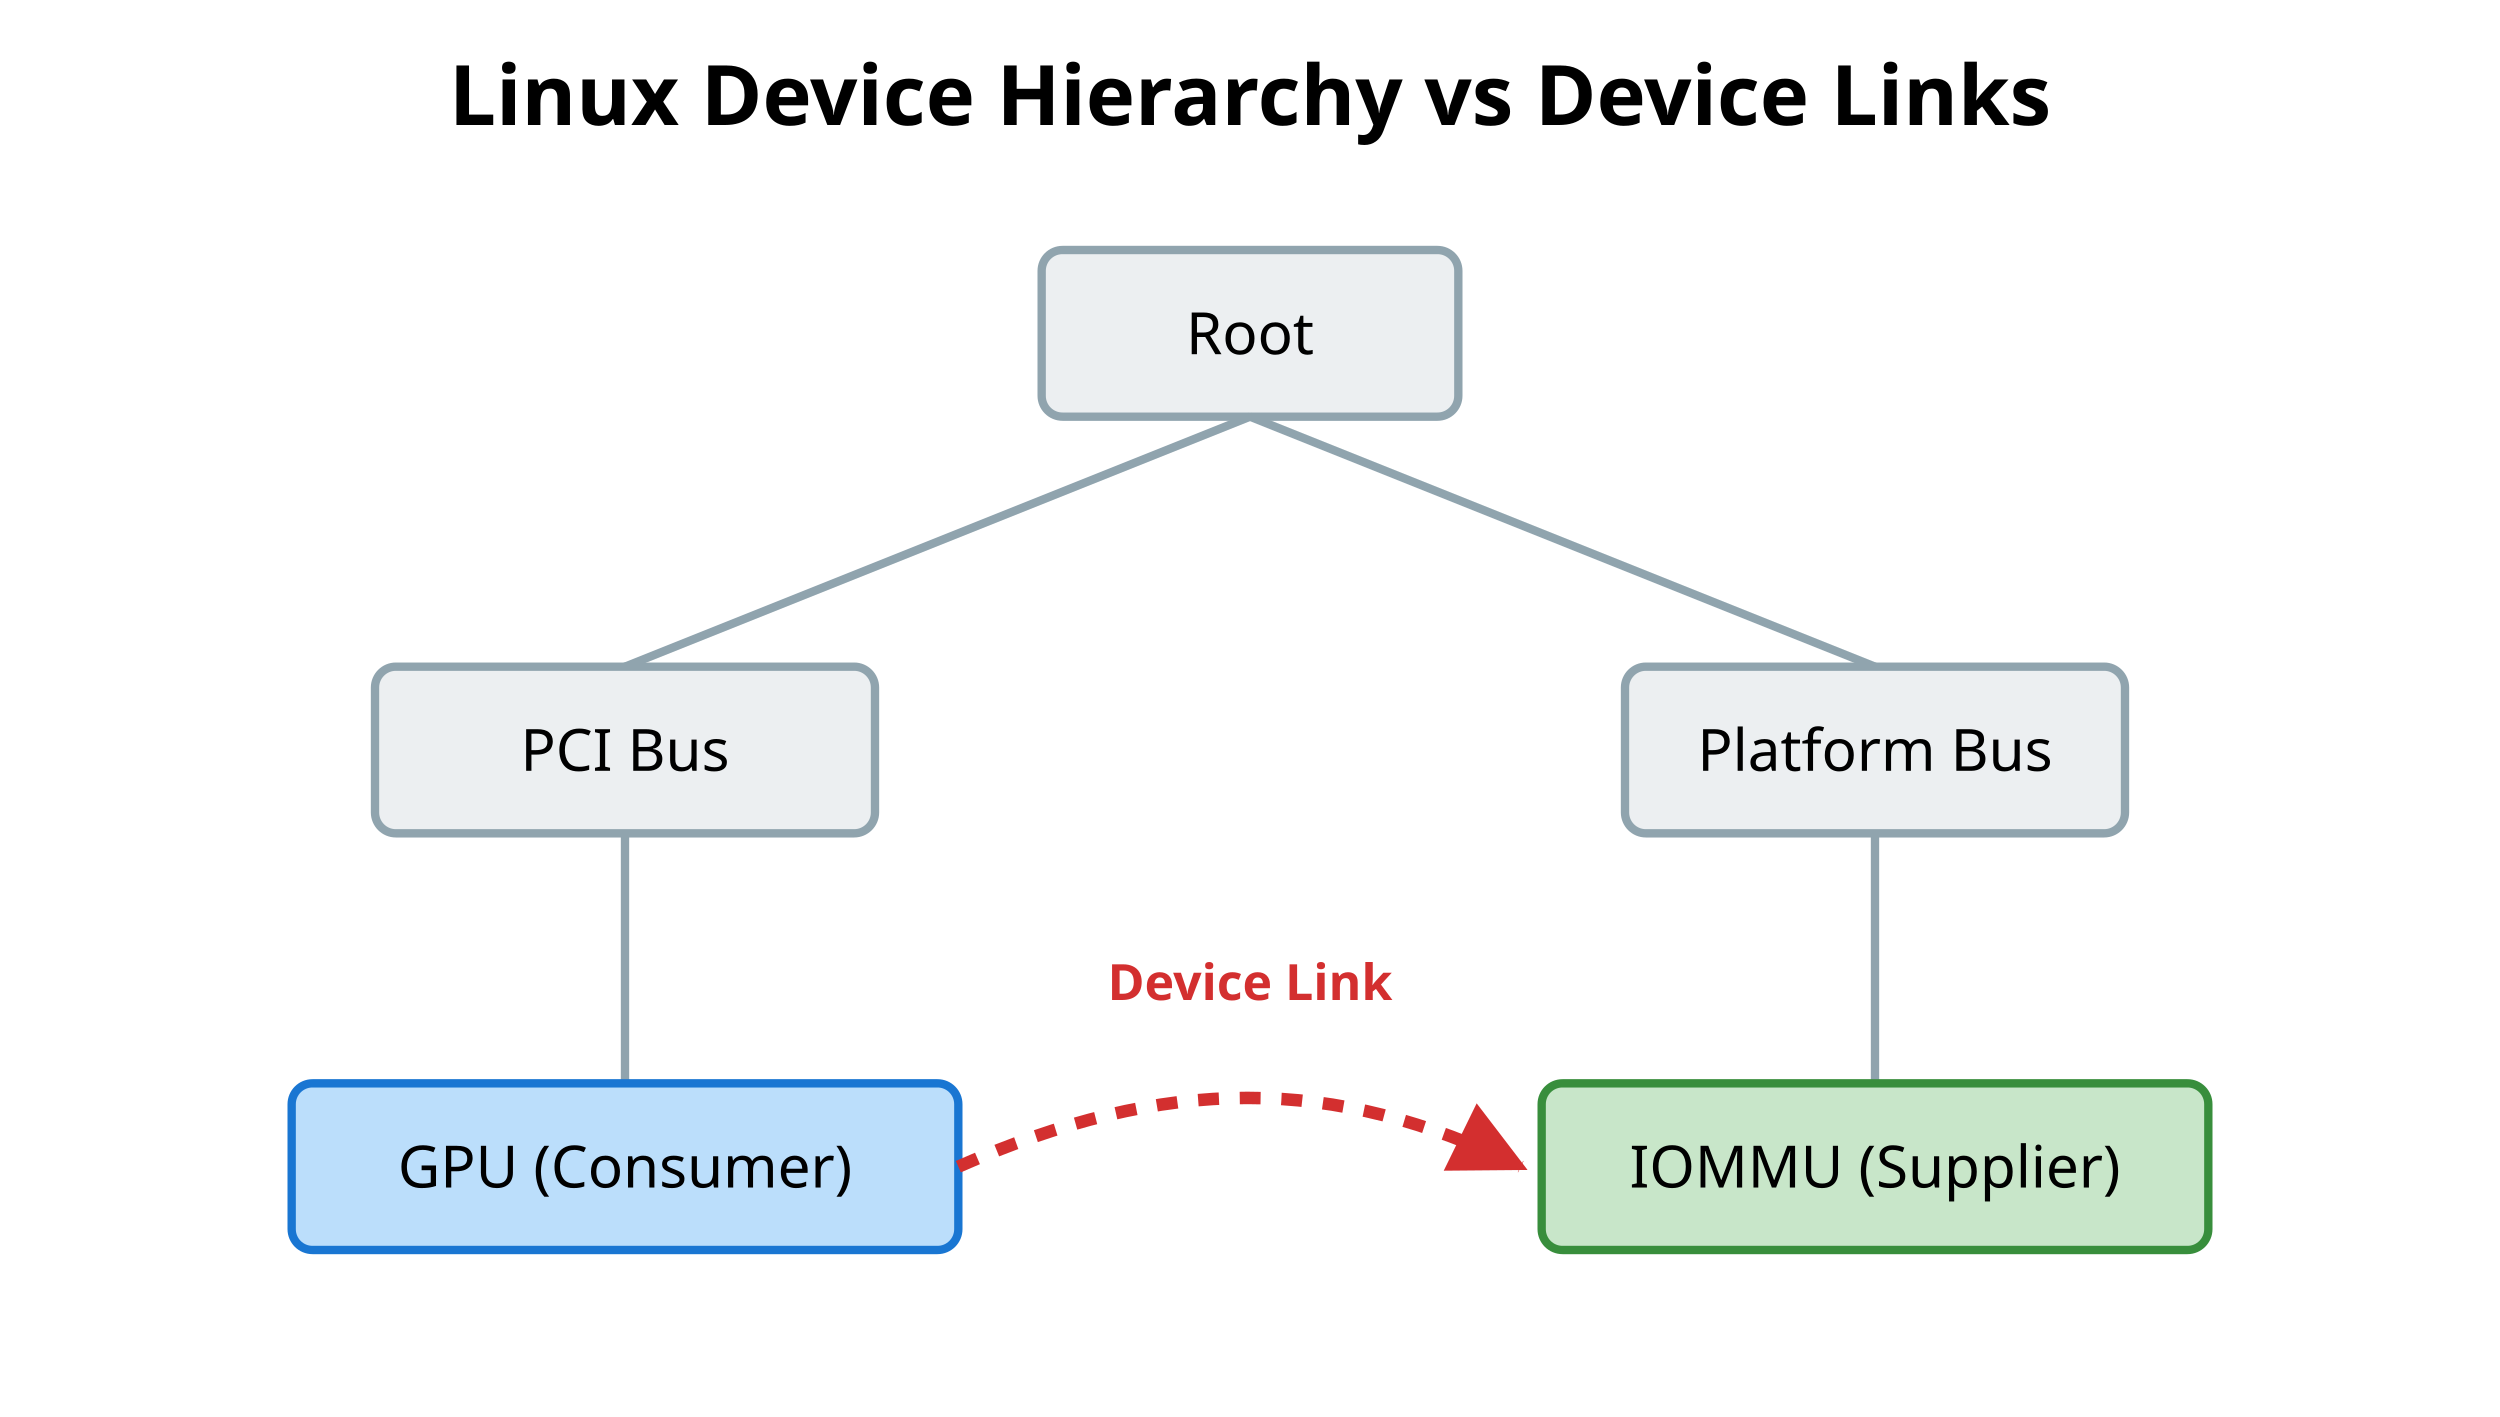
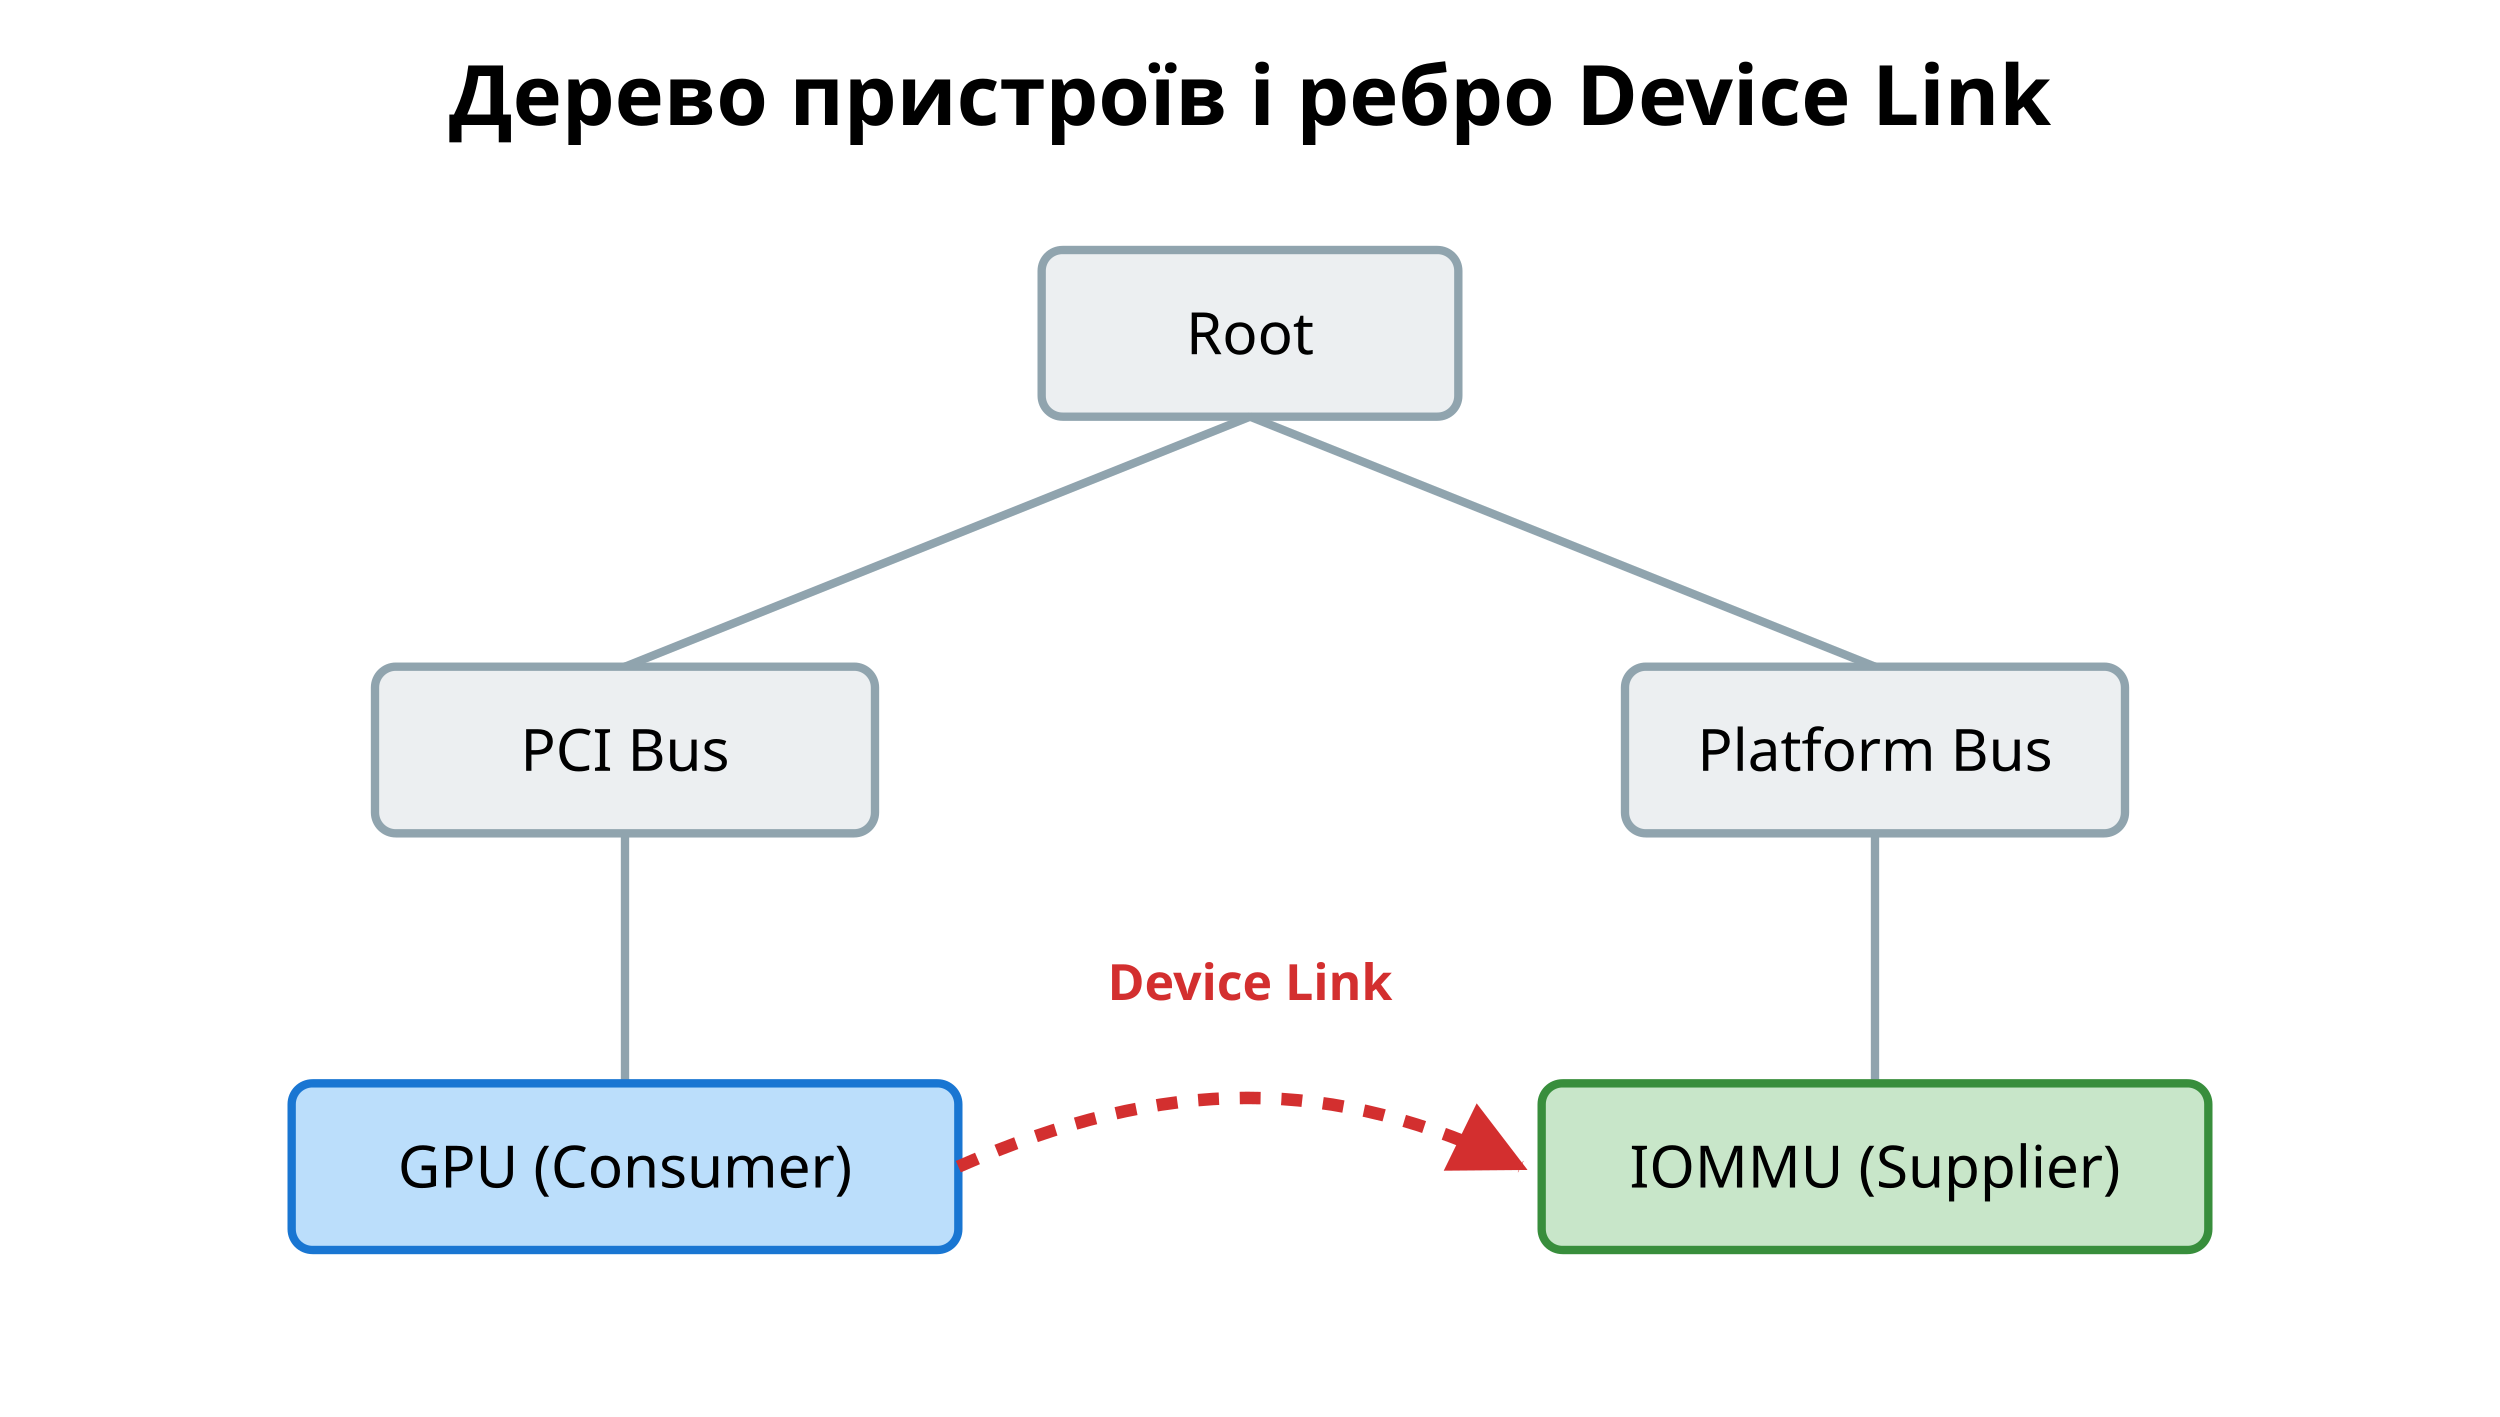
<svg xmlns="http://www.w3.org/2000/svg" width="600" height="340" viewBox="0 0 600 340">
  <defs>
    <marker id="arrow" viewBox="0 0 10 10" refX="9" refY="5" markerWidth="6" markerHeight="6" orient="auto">
      <path d="M 0 0 L 10 5 L 0 10 z" fill="#d32f2f" />
    </marker>
  </defs>
-   <text x="300" y="30" font-family="sans-serif" font-size="20" font-weight="bold" text-anchor="middle">Linux Device Hierarchy vs Device Links</text>
+   <text x="300" y="30" font-family="sans-serif" font-size="20" font-weight="bold" text-anchor="middle">Дерево пристроїв і ребро Device Link</text>
  <rect x="250" y="60" width="100" height="40" rx="5" fill="#eceff1" stroke="#90a4ae" stroke-width="2" />
  <text x="300" y="85" font-family="sans-serif" font-size="14" text-anchor="middle">Root</text>
  <line x1="300" y1="100" x2="150" y2="160" stroke="#90a4ae" stroke-width="2" />
  <line x1="300" y1="100" x2="450" y2="160" stroke="#90a4ae" stroke-width="2" />
  <rect x="90" y="160" width="120" height="40" rx="5" fill="#eceff1" stroke="#90a4ae" stroke-width="2" />
  <text x="150" y="185" font-family="sans-serif" font-size="14" text-anchor="middle">PCI Bus</text>
  <rect x="390" y="160" width="120" height="40" rx="5" fill="#eceff1" stroke="#90a4ae" stroke-width="2" />
  <text x="450" y="185" font-family="sans-serif" font-size="14" text-anchor="middle">Platform Bus</text>
  <line x1="150" y1="200" x2="150" y2="260" stroke="#90a4ae" stroke-width="2" />
  <line x1="450" y1="200" x2="450" y2="260" stroke="#90a4ae" stroke-width="2" />
  <rect x="70" y="260" width="160" height="40" rx="5" fill="#bbdefb" stroke="#1976d2" stroke-width="2" />
  <text x="150" y="285" font-family="sans-serif" font-size="14" text-anchor="middle">GPU (Consumer)</text>
  <rect x="370" y="260" width="160" height="40" rx="5" fill="#c8e6c9" stroke="#388e3c" stroke-width="2" />
  <text x="450" y="285" font-family="sans-serif" font-size="14" text-anchor="middle">IOMMU (Supplier)</text>
  <path d="M 230 280 C 280 258, 320 258, 365 280" fill="none" stroke="#d32f2f" stroke-width="3" stroke-dasharray="5,5" marker-end="url(#arrow)" />
  <text x="300" y="240" font-family="sans-serif" font-size="12" fill="#d32f2f" font-weight="bold" text-anchor="middle">Device Link</text>
</svg>
